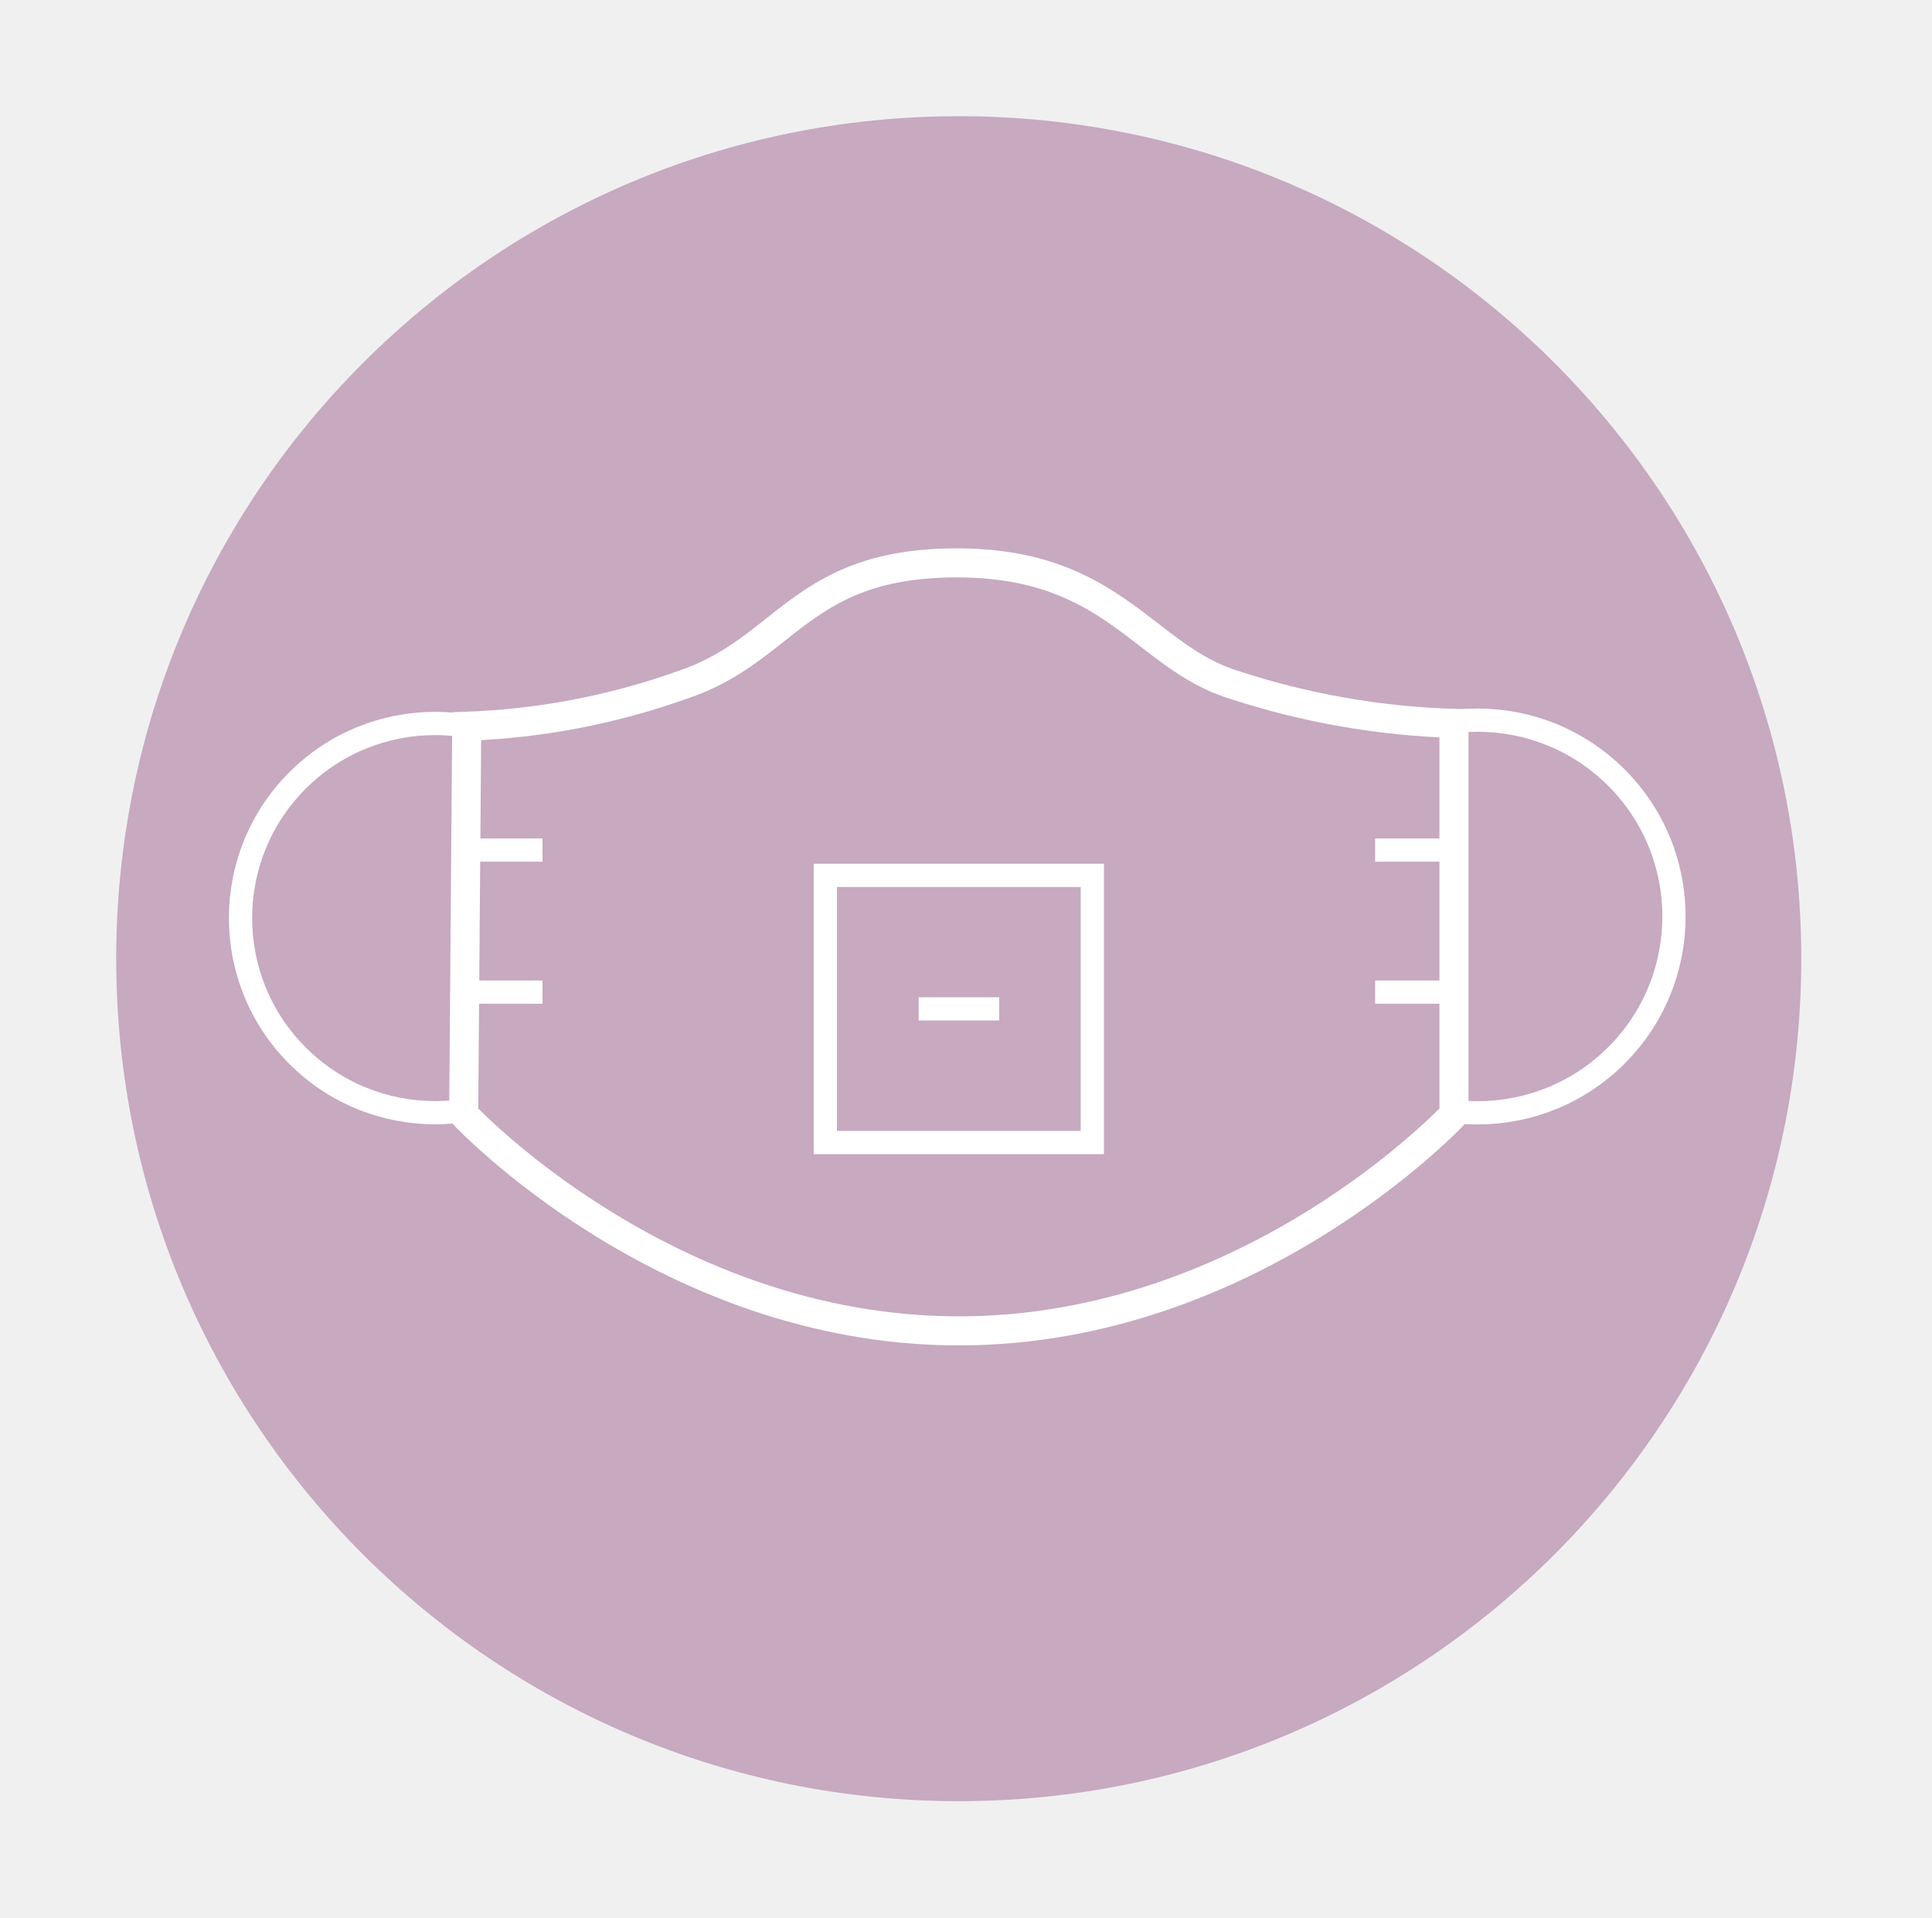
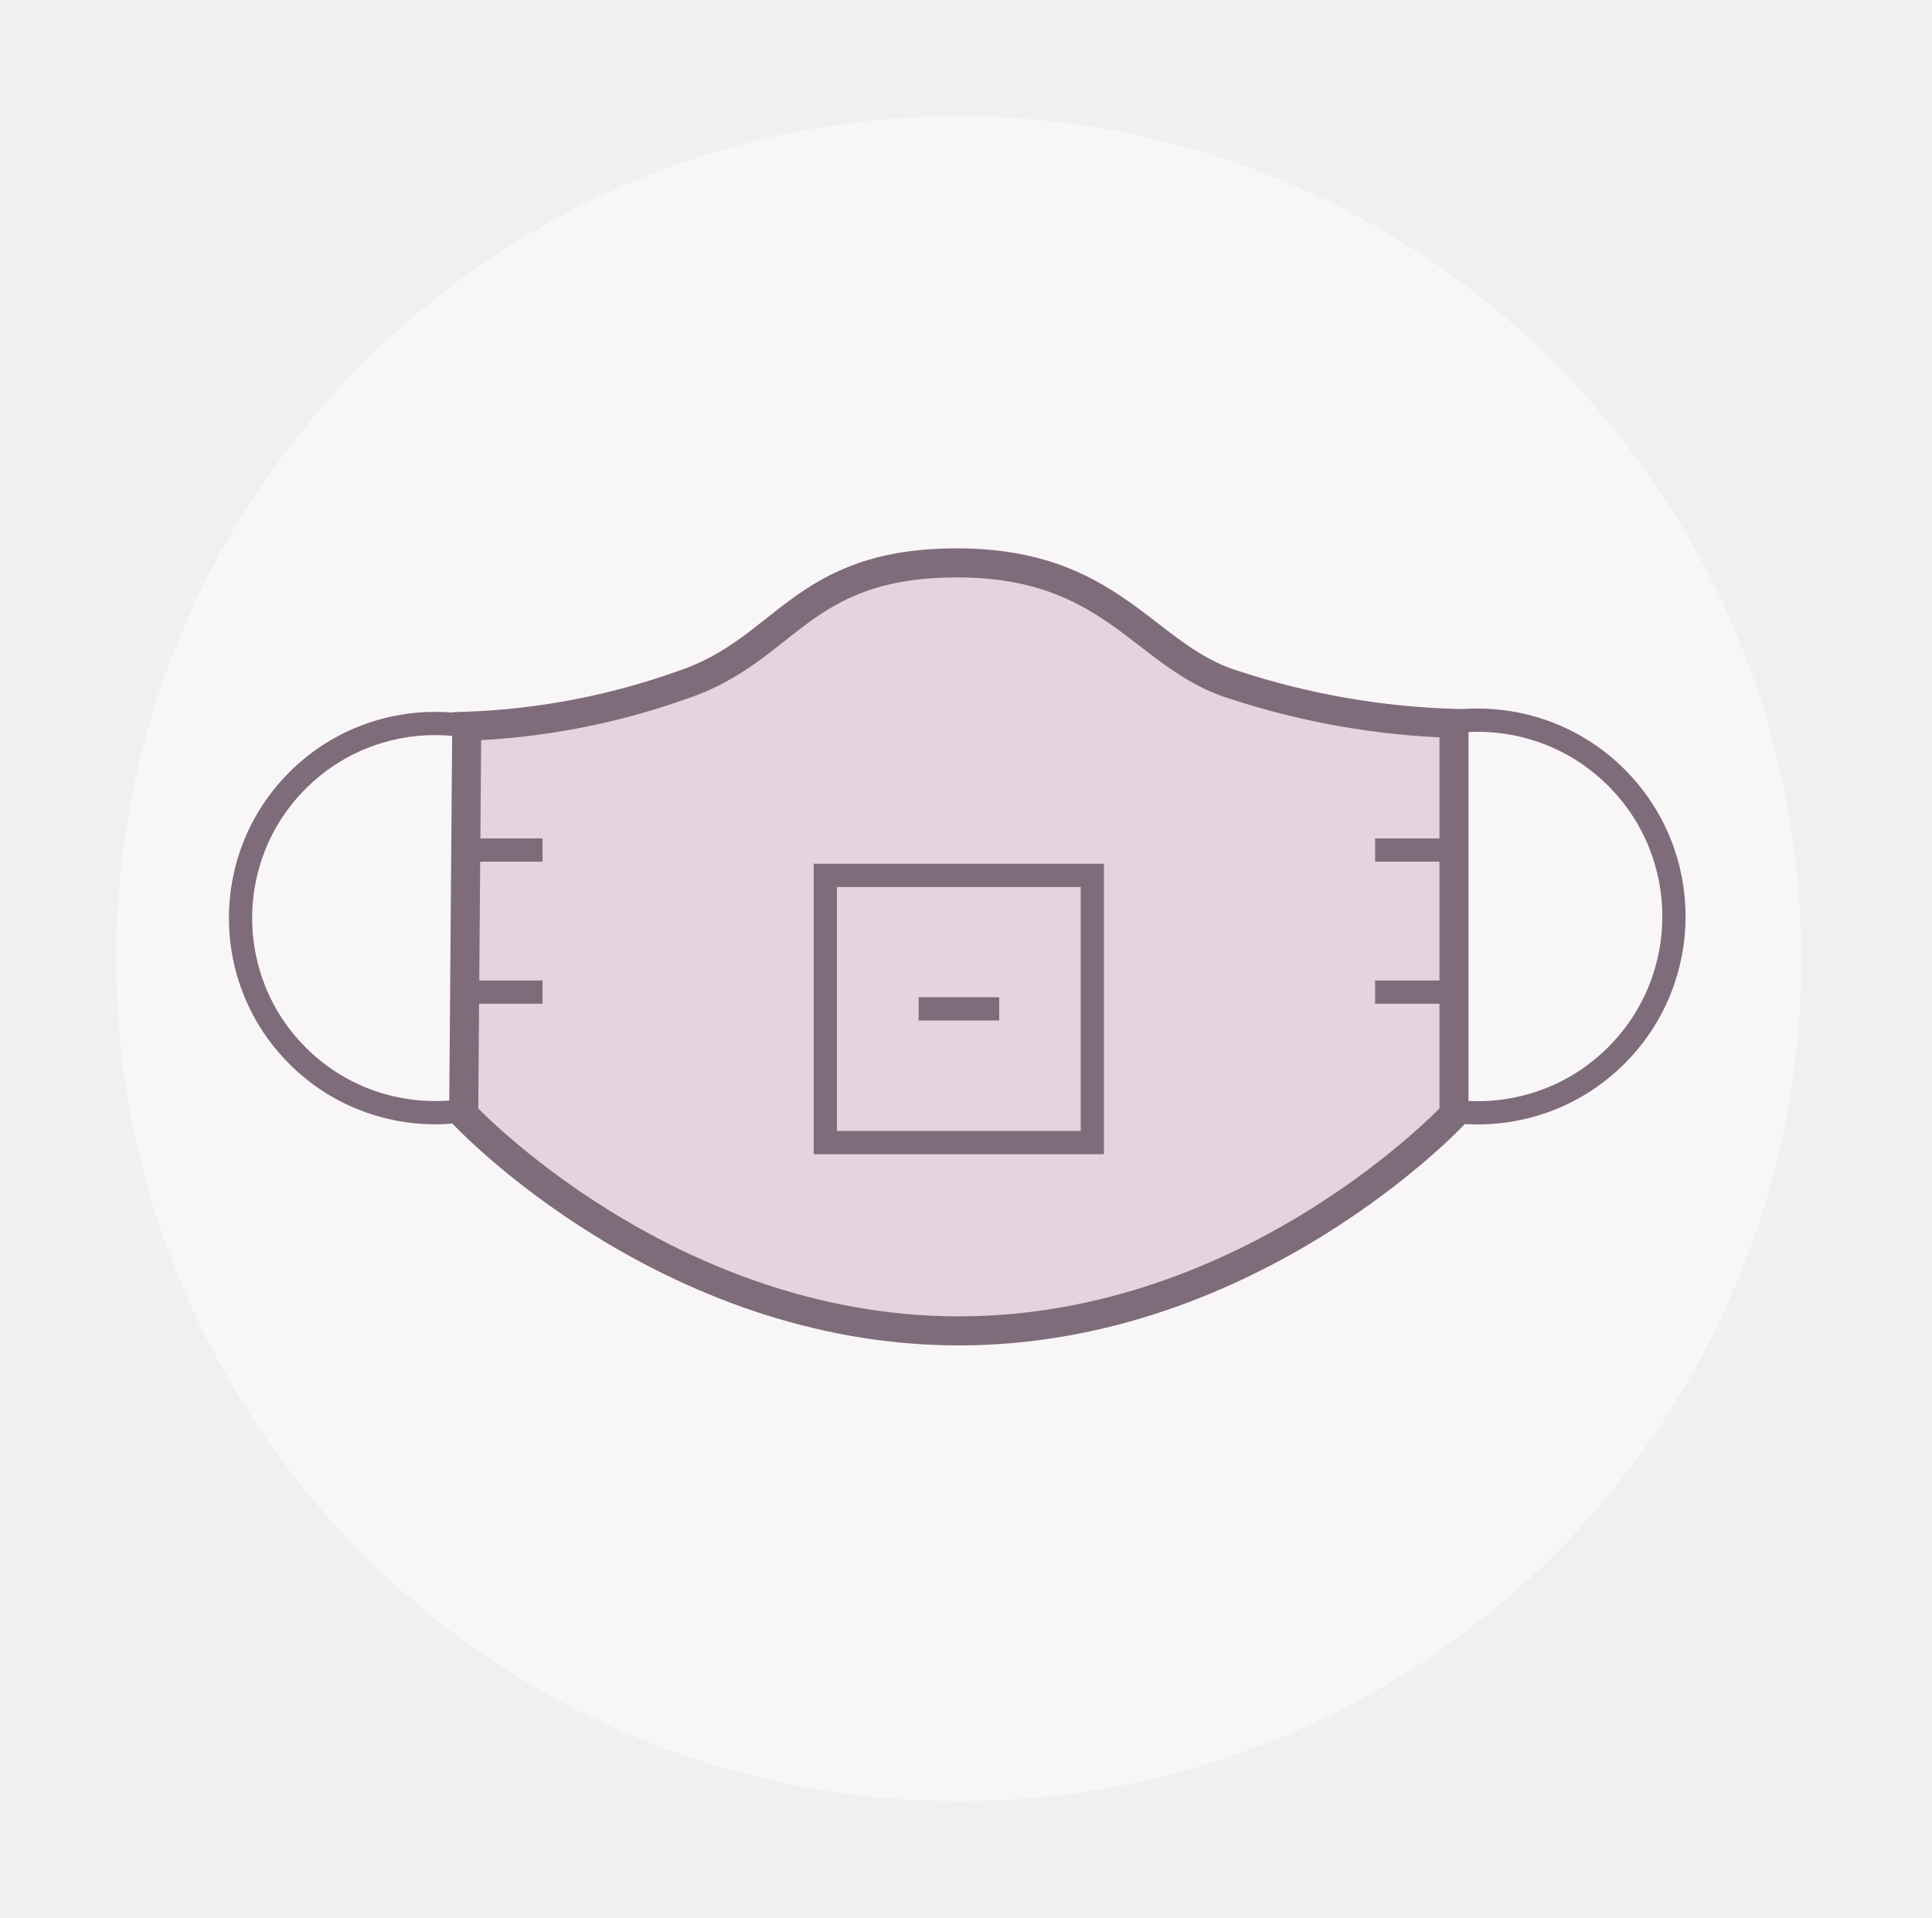
<svg xmlns="http://www.w3.org/2000/svg" width="133" height="132" viewBox="0 0 133 132" fill="none">
-   <path d="M66 124C98.032 124 124 98.032 124 66C124 33.968 98.032 8 66 8C33.968 8 8 33.968 8 66C8 98.032 33.968 124 66 124Z" fill="#C7A9C0" />
-   <path d="M39.43 72.678C44.663 67.446 44.663 58.962 39.43 53.73C34.198 48.498 25.714 48.498 20.482 53.73C15.249 58.962 15.249 67.446 20.482 72.678C25.714 77.911 34.198 77.911 39.43 72.678Z" stroke="white" stroke-width="1.6" stroke-miterlimit="10" />
-   <path d="M111.278 72.652C116.557 67.374 116.557 58.816 111.278 53.537C106 48.259 97.442 48.259 92.163 53.537C86.885 58.816 86.885 67.374 92.163 72.652C97.442 77.931 106 77.931 111.278 72.652Z" stroke="white" stroke-width="1.6" stroke-miterlimit="10" />
-   <path d="M84.976 47.154C78.723 45.24 76.691 38.751 65.875 38.751C55.059 38.751 54.181 44.755 46.97 47.154C42.198 48.856 37.193 49.816 32.13 49.999L31.92 76.717C31.92 76.717 45.817 91.623 66.006 91.623C86.195 91.623 100.092 76.717 100.092 76.717V49.802C94.953 49.645 89.863 48.753 84.976 47.154Z" fill="#C7A9C0" stroke="white" stroke-width="2" stroke-miterlimit="10" />
-   <path d="M75.197 60.264H56.816V78.657H75.197V60.264Z" fill="#C7A9C0" stroke="white" stroke-width="1.6" stroke-miterlimit="10" />
-   <path d="M31.789 58.521H37.348" stroke="white" stroke-width="1.6" stroke-miterlimit="10" />
-   <path d="M31.789 68.301H37.348" stroke="white" stroke-width="1.6" stroke-miterlimit="10" />
-   <path d="M100.225 58.521H94.666" stroke="white" stroke-width="1.6" stroke-miterlimit="10" />
-   <path d="M68.786 69.455H63.24" stroke="white" stroke-width="1.6" stroke-miterlimit="10" />
-   <path d="M100.225 68.301H94.666" stroke="white" stroke-width="1.6" stroke-miterlimit="10" />
+   <path d="M66 124C98.032 124 124 98.032 124 66C124 33.968 98.032 8 66 8C33.968 8 8 33.968 8 66C8 98.032 33.968 124 66 124Z" fill="#F9F6F8" />
+   <path d="M39.43 72.678C44.662 67.446 44.662 58.962 39.43 53.73C34.197 48.498 25.714 48.498 20.481 53.73C15.249 58.962 15.249 67.446 20.481 72.678C25.714 77.911 34.197 77.911 39.43 72.678Z" stroke="#7F6C7A" stroke-width="1.6" stroke-miterlimit="10" />
+   <path d="M111.278 72.652C116.556 67.374 116.556 58.816 111.278 53.537C105.999 48.259 97.441 48.259 92.163 53.537C86.884 58.816 86.884 67.374 92.163 72.652C97.441 77.931 105.999 77.931 111.278 72.652Z" stroke="#7F6C7A" stroke-width="1.6" stroke-miterlimit="10" />
+   <path d="M84.977 47.154C78.723 45.24 76.691 38.751 65.876 38.751C55.06 38.751 54.181 44.755 46.971 47.154C42.199 48.856 37.194 49.816 32.13 49.999L31.921 76.717C31.921 76.717 45.817 91.623 66.007 91.623C86.196 91.623 100.093 76.717 100.093 76.717V49.802C94.954 49.645 89.863 48.753 84.977 47.154Z" fill="#E3D4DF" stroke="#7F6C7A" stroke-width="2" stroke-miterlimit="10" />
+   <path d="M75.197 60.264H56.816V78.657H75.197V60.264Z" fill="#E3D4DF" stroke="#7F6C7A" stroke-width="1.6" stroke-miterlimit="10" />
+   <path d="M31.789 58.521H37.348" stroke="#7F6C7A" stroke-width="1.6" stroke-miterlimit="10" />
+   <path d="M31.789 68.301H37.348" stroke="#7F6C7A" stroke-width="1.6" stroke-miterlimit="10" />
+   <path d="M100.224 58.521H94.665" stroke="#7F6C7A" stroke-width="1.6" stroke-miterlimit="10" />
+   <path d="M68.786 69.455H63.24" stroke="#7F6C7A" stroke-width="1.6" stroke-miterlimit="10" />
+   <path d="M100.224 68.301H94.665" stroke="#7F6C7A" stroke-width="1.6" stroke-miterlimit="10" />
</svg>
